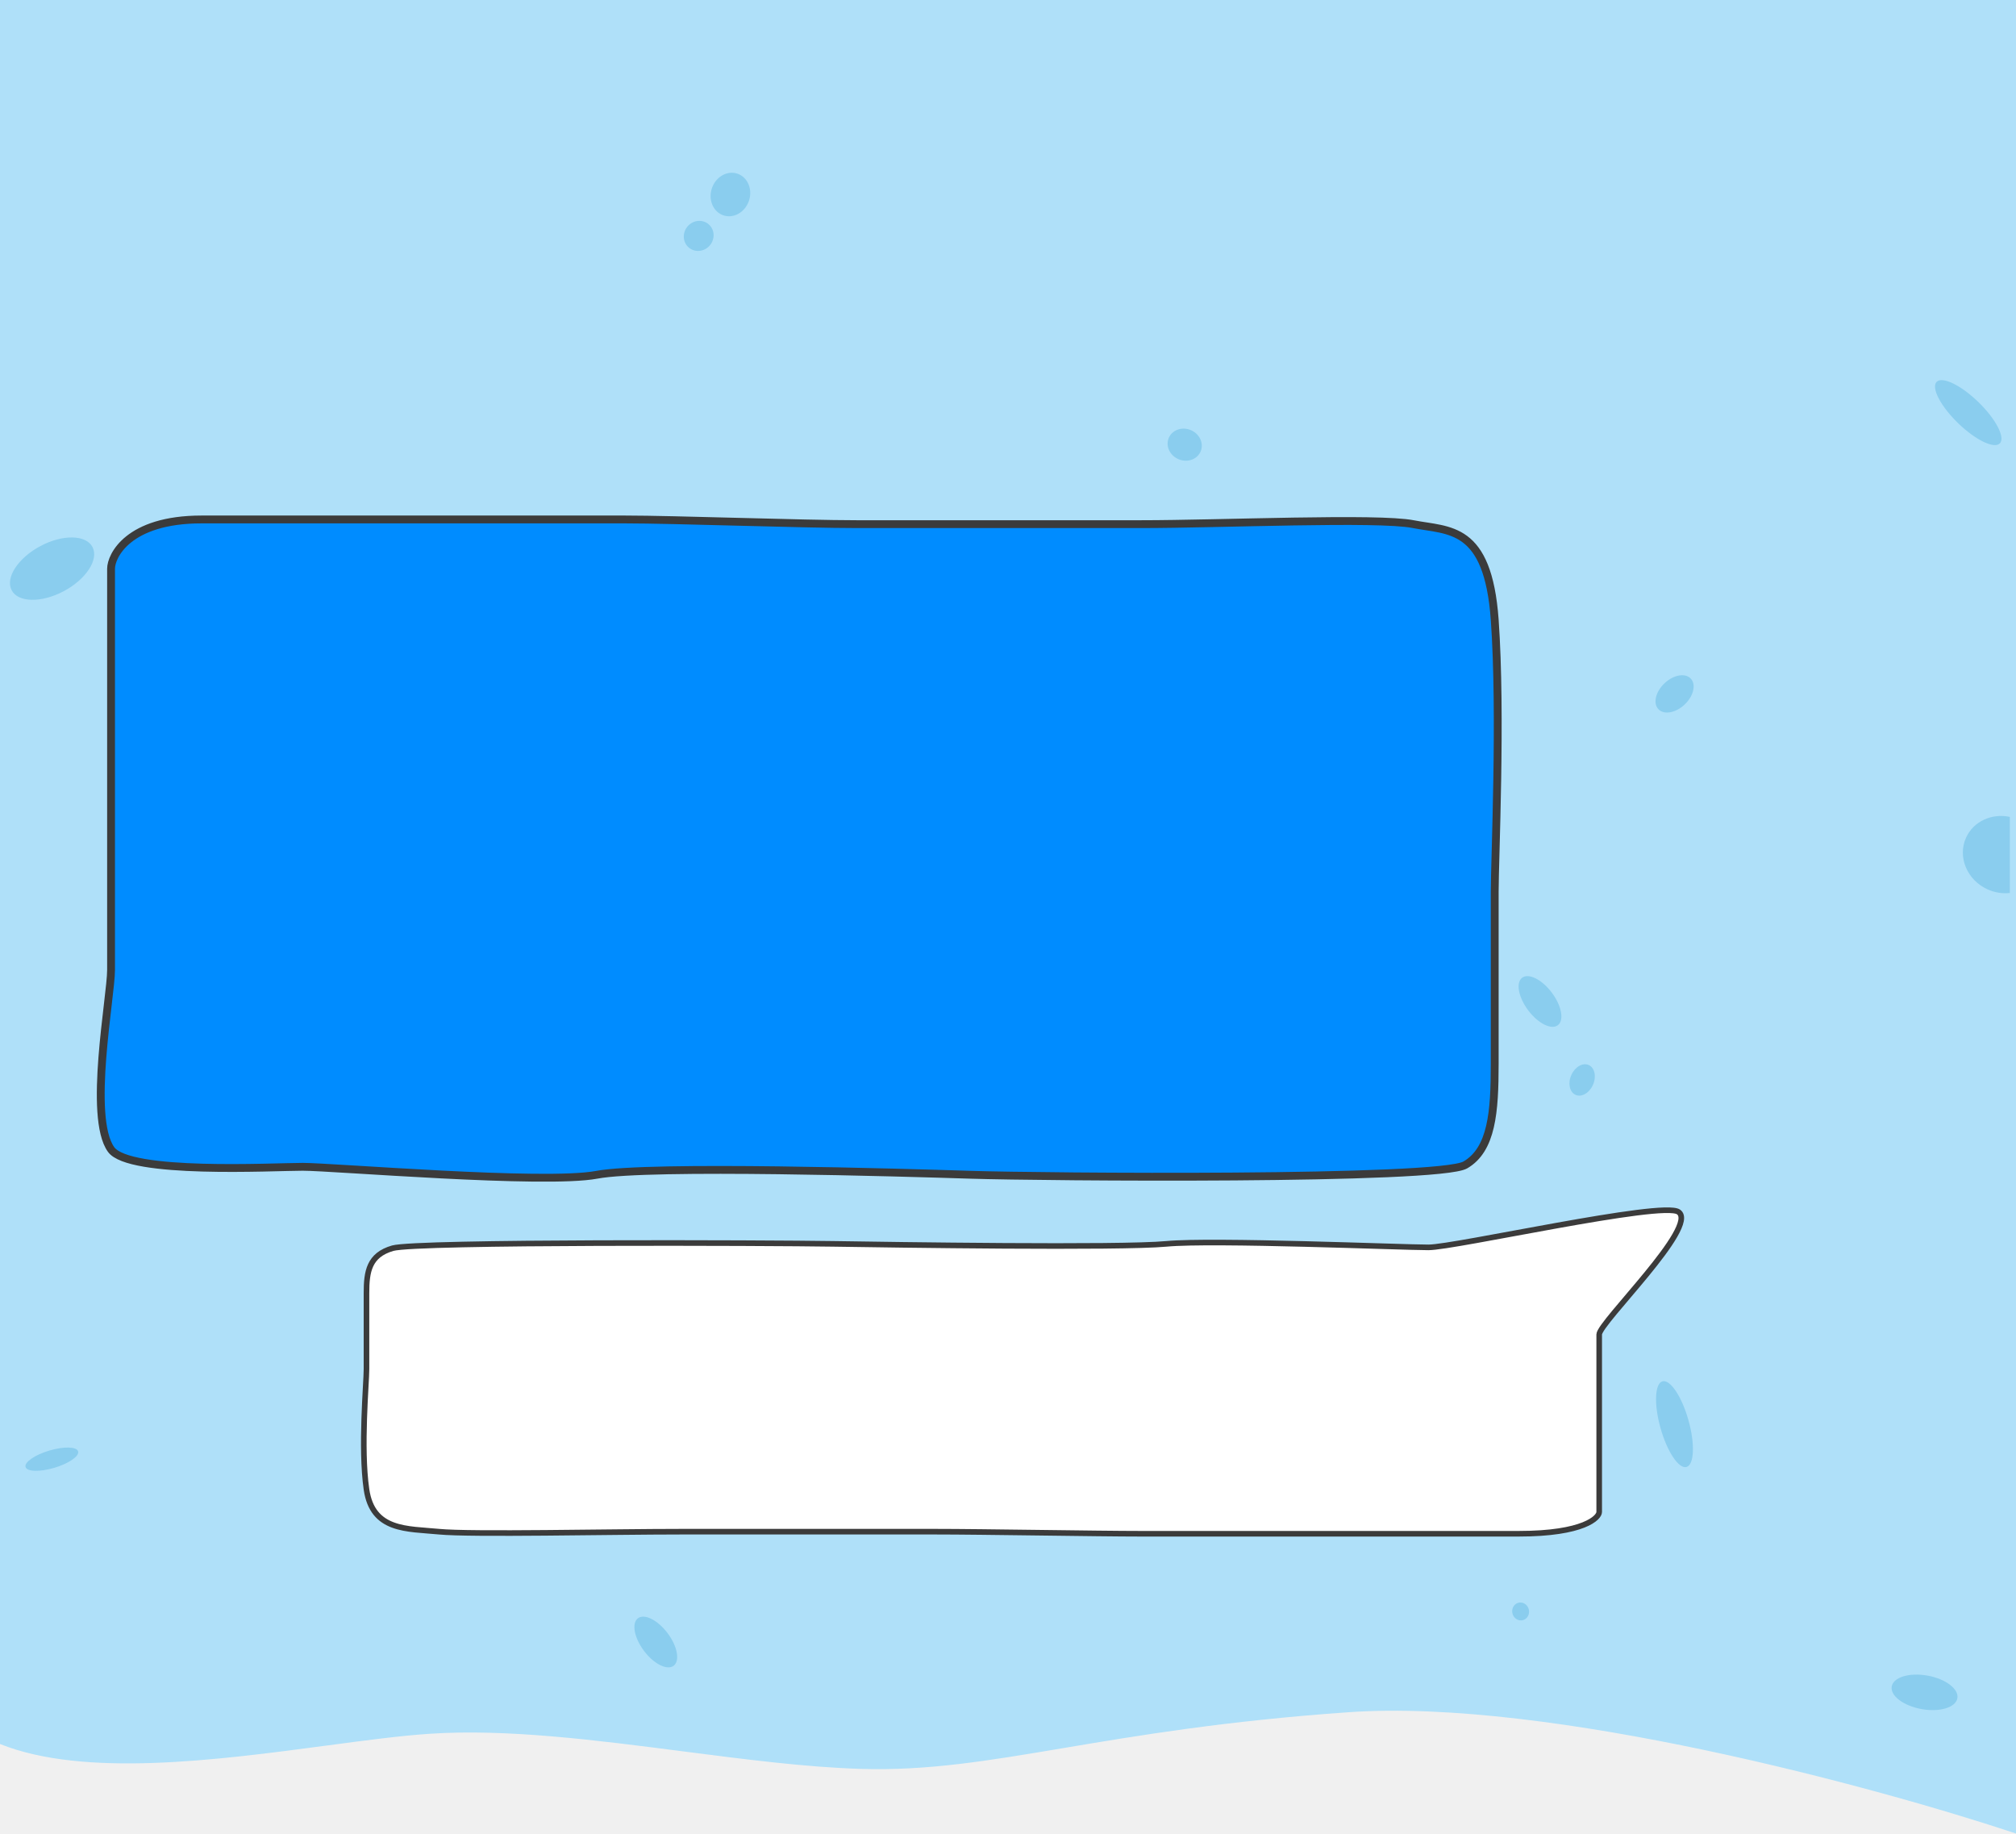
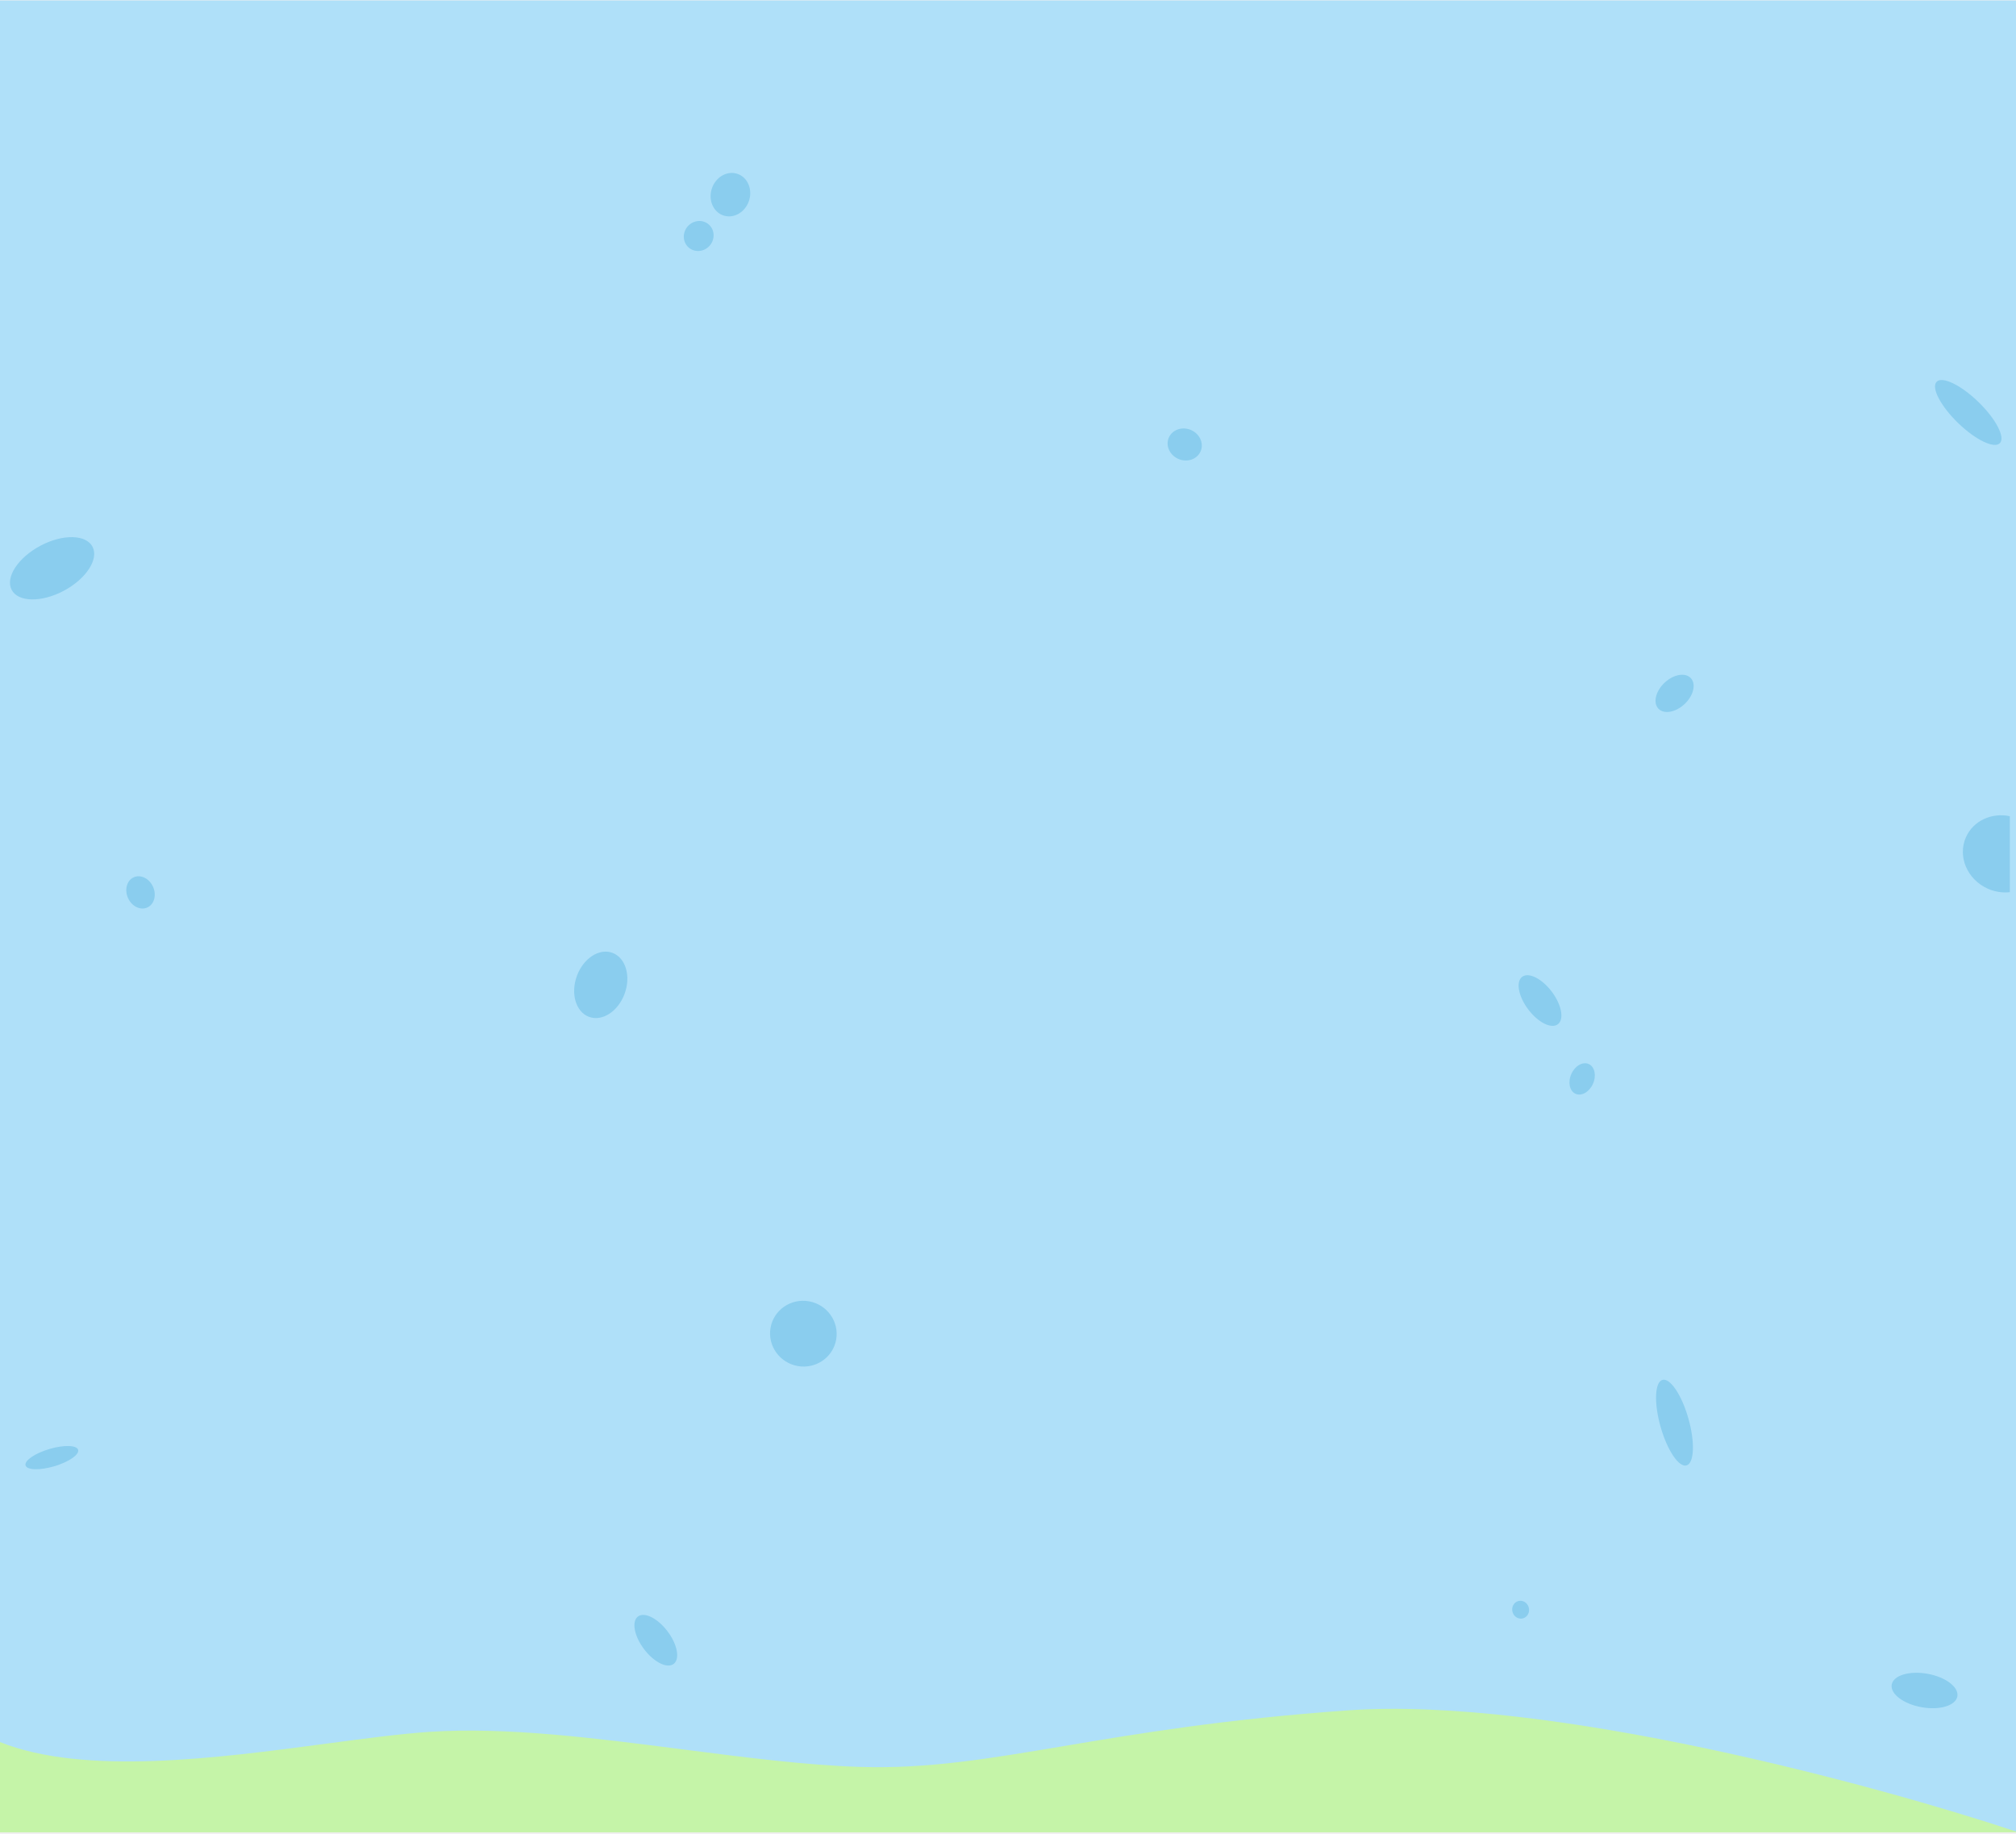
- <svg xmlns="http://www.w3.org/2000/svg" width="1801" height="1638" viewBox="0 0 1801 1638" fill="none">
-   <path fill-rule="evenodd" clip-rule="evenodd" d="M291.739 1559.19C194.182 1572.18 75.339 1588.02 -0 1557.79V0H1801V1637.78C1676.94 1596.43 1384.03 1516.86 1204.81 1529.41C1094.5 1537.13 1015.72 1550.39 950.113 1561.43L950.112 1561.43H950.11C882.484 1572.81 828.841 1581.84 769.055 1580.03C720.13 1578.55 665.721 1571.53 610.383 1564.4C532.487 1554.35 452.75 1544.07 383.882 1548.66C357.67 1550.4 326.019 1554.62 291.739 1559.19Z" fill="#AFE0F9" />
-   <ellipse cx="19.897" cy="13.079" rx="19.897" ry="13.079" transform="matrix(0.732957 -0.680275 0.671321 0.741167 1472.63 623.653)" fill="#8ACDEE" />
-   <ellipse cx="39.392" cy="13.075" rx="39.392" ry="13.075" transform="matrix(-0.718245 -0.69579 0.686989 -0.726668 1777.64 405.472)" fill="#8ACDEE" />
-   <ellipse cx="7.527" cy="8.017" rx="7.527" ry="8.017" transform="matrix(0.958683 -0.284478 0.27816 0.960535 1349.01 1433.84)" fill="#8ACDEE" />
-   <ellipse cx="24.496" cy="8.017" rx="24.496" ry="8.017" transform="matrix(-0.958683 0.284478 0.27816 0.960535 67.5654 1288.72)" fill="#8ACDEE" />
-   <ellipse cx="13.178" cy="26.533" rx="13.178" ry="26.533" transform="matrix(-0.789926 0.613202 0.603857 0.797093 580.24 1437.47)" fill="#8ACDEE" />
-   <ellipse cx="15.465" cy="14.111" rx="15.465" ry="14.111" transform="matrix(-0.935427 -0.35352 -0.346033 0.938222 1077.71 389.426)" fill="#8ACDEE" />
-   <path d="M636.177 167.569C632.425 177.744 636.701 188.758 645.729 192.17C654.758 195.582 665.119 190.099 668.871 179.924C672.624 169.75 668.347 158.735 659.319 155.323C650.291 151.911 639.93 157.394 636.177 167.569Z" fill="#8ACDEE" />
-   <path d="M515.387 872.465C509.562 888.258 514.374 904.664 526.135 909.108C537.896 913.553 552.152 904.354 557.977 888.561C563.802 872.768 558.989 856.363 547.228 851.918C535.467 847.473 521.211 856.672 515.387 872.465Z" fill="#8ACDEE" />
-   <ellipse cx="29.784" cy="15.189" rx="29.784" ry="15.189" transform="matrix(-0.984357 -0.176184 -0.172066 0.985085 1751.23 1501.95)" fill="#8ACDEE" />
-   <ellipse cx="29.784" cy="29.382" rx="29.784" ry="29.382" transform="matrix(-0.984833 -0.173507 -0.169448 0.985539 751.993 1168.72)" fill="#8ACDEE" />
-   <ellipse cx="40.943" cy="22.687" rx="40.943" ry="22.687" transform="matrix(-0.883324 0.468763 0.456461 0.889743 72.3306 468.542)" fill="#8ACDEE" />
-   <ellipse cx="12.26" cy="14.809" rx="12.26" ry="14.809" transform="matrix(-0.901888 0.431971 0.423448 0.905921 130.319 779.112)" fill="#8ACDEE" />
-   <ellipse cx="13.654" cy="13.079" rx="13.654" ry="13.079" transform="matrix(0.732957 -0.680275 0.671321 0.741167 605.399 210.312)" fill="#8ACDEE" />
-   <ellipse cx="13.178" cy="26.533" rx="13.178" ry="26.533" transform="matrix(-0.789926 0.613202 0.603857 0.797093 1370.15 865.324)" fill="#8ACDEE" />
-   <ellipse cx="39.728" cy="12.964" rx="39.728" ry="12.964" transform="matrix(-0.271406 -0.962465 0.96032 -0.278901 1494.24 1313.95)" fill="#8ACDEE" />
-   <ellipse cx="10.617" cy="14.555" rx="10.617" ry="14.555" transform="matrix(-0.909297 -0.416148 -0.407806 0.913069 1429 955.769)" fill="#8ACDEE" />
-   <path fill-rule="evenodd" clip-rule="evenodd" d="M1795.47 729.661C1779.38 726.263 1762.96 733.62 1756.35 748.292C1748.63 765.435 1757.23 786.072 1775.55 794.387C1782.08 797.349 1788.96 798.348 1795.47 797.631V729.661Z" fill="#8ACDEE" />
-   <path d="M867.541 1049.35C930.602 1051.34 1285.3 1054.38 1309.04 1040.56C1332.78 1026.74 1335.31 993.244 1335.31 950.118V796.452C1335.31 767.98 1341.37 638.182 1335.31 553.603C1329.24 469.024 1294.39 474.468 1262.56 468.187C1230.74 461.906 1090.82 468.187 1019.08 468.187H765.501C717.513 468.187 602.339 464 558.392 464H180.037C114.368 464 99.214 496.659 99.214 507.964V692.195V866.376C99.214 890.243 78.482 997.742 99.214 1026.74C115.379 1049.35 243.686 1042.23 270.458 1042.23C297.231 1042.23 486.661 1058.14 533.134 1049.35C579.608 1040.56 808.447 1047.48 867.541 1049.35Z" fill="#008CFF" stroke="#3B3B3B" stroke-width="7" />
-   <path d="M744.14 1111.05C687.957 1110.17 371.955 1108.83 350.803 1114.94C329.651 1121.06 327.4 1135.87 327.4 1154.95V1222.93C327.4 1235.53 322 1292.95 327.4 1330.36C332.801 1367.78 363.854 1365.37 392.206 1368.15C420.559 1370.93 545.221 1368.15 609.127 1368.15H835.048C877.802 1368.15 980.412 1370 1019.57 1370H1356.65C1415.15 1370 1428.65 1355.55 1428.65 1350.55V1269.05V1192C1428.65 1181.44 1517.95 1095.38 1499.48 1082.55C1485.08 1072.55 1299.94 1114.2 1276.09 1114.2C1252.24 1114.2 1083.47 1107.16 1042.07 1111.05C1000.66 1114.94 796.787 1111.88 744.14 1111.05Z" fill="white" stroke="#3B3B3B" stroke-width="5" />
+ <svg xmlns="http://www.w3.org/2000/svg" width="1600" height="1455" viewBox="0 0 1600 1455" fill="none">
+   <rect y="1312.05" width="1600" height="141.984" fill="#C5F4A8" />
+   <path fill-rule="evenodd" clip-rule="evenodd" d="M259.18 1383.64C172.511 1395.18 66.931 1409.22 0 1382.41V0.323H1600V1453.38C1489.79 1416.69 1229.57 1346.09 1070.35 1357.22C972.348 1364.08 902.366 1375.84 844.078 1385.63L844.075 1385.64C783.996 1395.73 736.34 1403.74 683.225 1402.14C639.761 1400.82 591.424 1394.6 542.262 1388.27C473.06 1379.36 402.222 1370.23 341.04 1374.3C317.753 1375.85 289.634 1379.59 259.18 1383.64Z" fill="#AFE0F9" />
+   <ellipse cx="17.666" cy="11.611" rx="17.666" ry="11.611" transform="matrix(0.733411 -0.679786 0.671814 0.74072 1308.28 553.631)" fill="#8ACDEE" />
+   <ellipse cx="34.973" cy="11.608" rx="34.973" ry="11.608" transform="matrix(-0.71871 -0.69531 0.687474 -0.726209 1579.25 360.06)" fill="#8ACDEE" />
+   <ellipse cx="6.686" cy="7.113" rx="6.686" ry="7.113" transform="matrix(0.958786 -0.284129 0.278504 0.960435 1198.46 1272.44)" fill="#8ACDEE" />
+   <ellipse cx="21.76" cy="7.113" rx="21.76" ry="7.113" transform="matrix(-0.958786 0.284129 0.278504 0.960435 60.0254 1143.68)" fill="#8ACDEE" />
+   <ellipse cx="11.701" cy="23.552" rx="11.701" ry="23.552" transform="matrix(-0.790324 0.61269 0.60437 0.796704 515.483 1275.66)" fill="#8ACDEE" />
+   <ellipse cx="13.737" cy="12.521" rx="13.737" ry="12.521" transform="matrix(-0.935583 -0.353107 -0.346441 0.938072 957.437 345.823)" fill="#8ACDEE" />
+   <path d="M565.177 148.99C561.843 158.017 565.643 167.789 573.663 170.816C581.684 173.843 590.888 168.979 594.222 159.952C597.556 150.925 593.757 141.153 585.736 138.126C577.716 135.099 568.511 139.963 565.177 148.99Z" fill="#8ACDEE" />
+   <path d="M457.868 774.38C452.693 788.391 456.968 802.946 467.417 806.89C477.865 810.833 490.53 802.671 495.705 788.66C500.879 774.649 496.604 760.093 486.156 756.15C475.707 752.206 463.042 760.368 457.868 774.38Z" fill="#8ACDEE" />
+   <ellipse cx="26.459" cy="13.476" rx="26.459" ry="13.476" transform="matrix(-0.984398 -0.175956 -0.17229 0.985046 1555.78 1332.86)" fill="#8ACDEE" />
+   <ellipse cx="26.459" cy="26.069" rx="26.459" ry="26.069" transform="matrix(-0.984872 -0.173282 -0.169668 0.985501 668.068 1037.22)" fill="#8ACDEE" />
+   <ellipse cx="36.362" cy="20.134" rx="36.362" ry="20.134" transform="matrix(-0.883583 0.468274 0.456945 0.889495 64.2598 416.016)" fill="#8ACDEE" />
+   <ellipse cx="10.889" cy="13.142" rx="10.889" ry="13.142" transform="matrix(-0.902113 0.431501 0.423913 0.905703 115.777 691.556)" fill="#8ACDEE" />
+   <ellipse cx="12.123" cy="11.611" rx="12.123" ry="11.611" transform="matrix(0.733487 -0.679703 0.671897 0.740645 537.833 186.913)" fill="#8ACDEE" />
+   <ellipse cx="11.701" cy="23.552" rx="11.701" ry="23.552" transform="matrix(-0.790324 0.61269 0.60437 0.796704 1217.24 768.044)" fill="#8ACDEE" />
+   <ellipse cx="35.25" cy="11.516" rx="35.25" ry="11.516" transform="matrix(-0.271743 -0.96237 0.96042 -0.278557 1327.48 1166.07)" fill="#8ACDEE" />
+   <ellipse cx="9.43" cy="12.916" rx="9.43" ry="12.916" transform="matrix(-0.909507 -0.415688 -0.408261 0.912865 1269.52 848.288)" fill="#8ACDEE" />
+   <path fill-rule="evenodd" clip-rule="evenodd" d="M1595.09 647.683C1580.8 644.668 1566.21 651.195 1560.34 664.212C1553.48 679.421 1561.11 697.731 1577.39 705.108C1583.19 707.737 1589.31 708.623 1595.09 707.986V647.683Z" fill="#8ACDEE" />
</svg>
